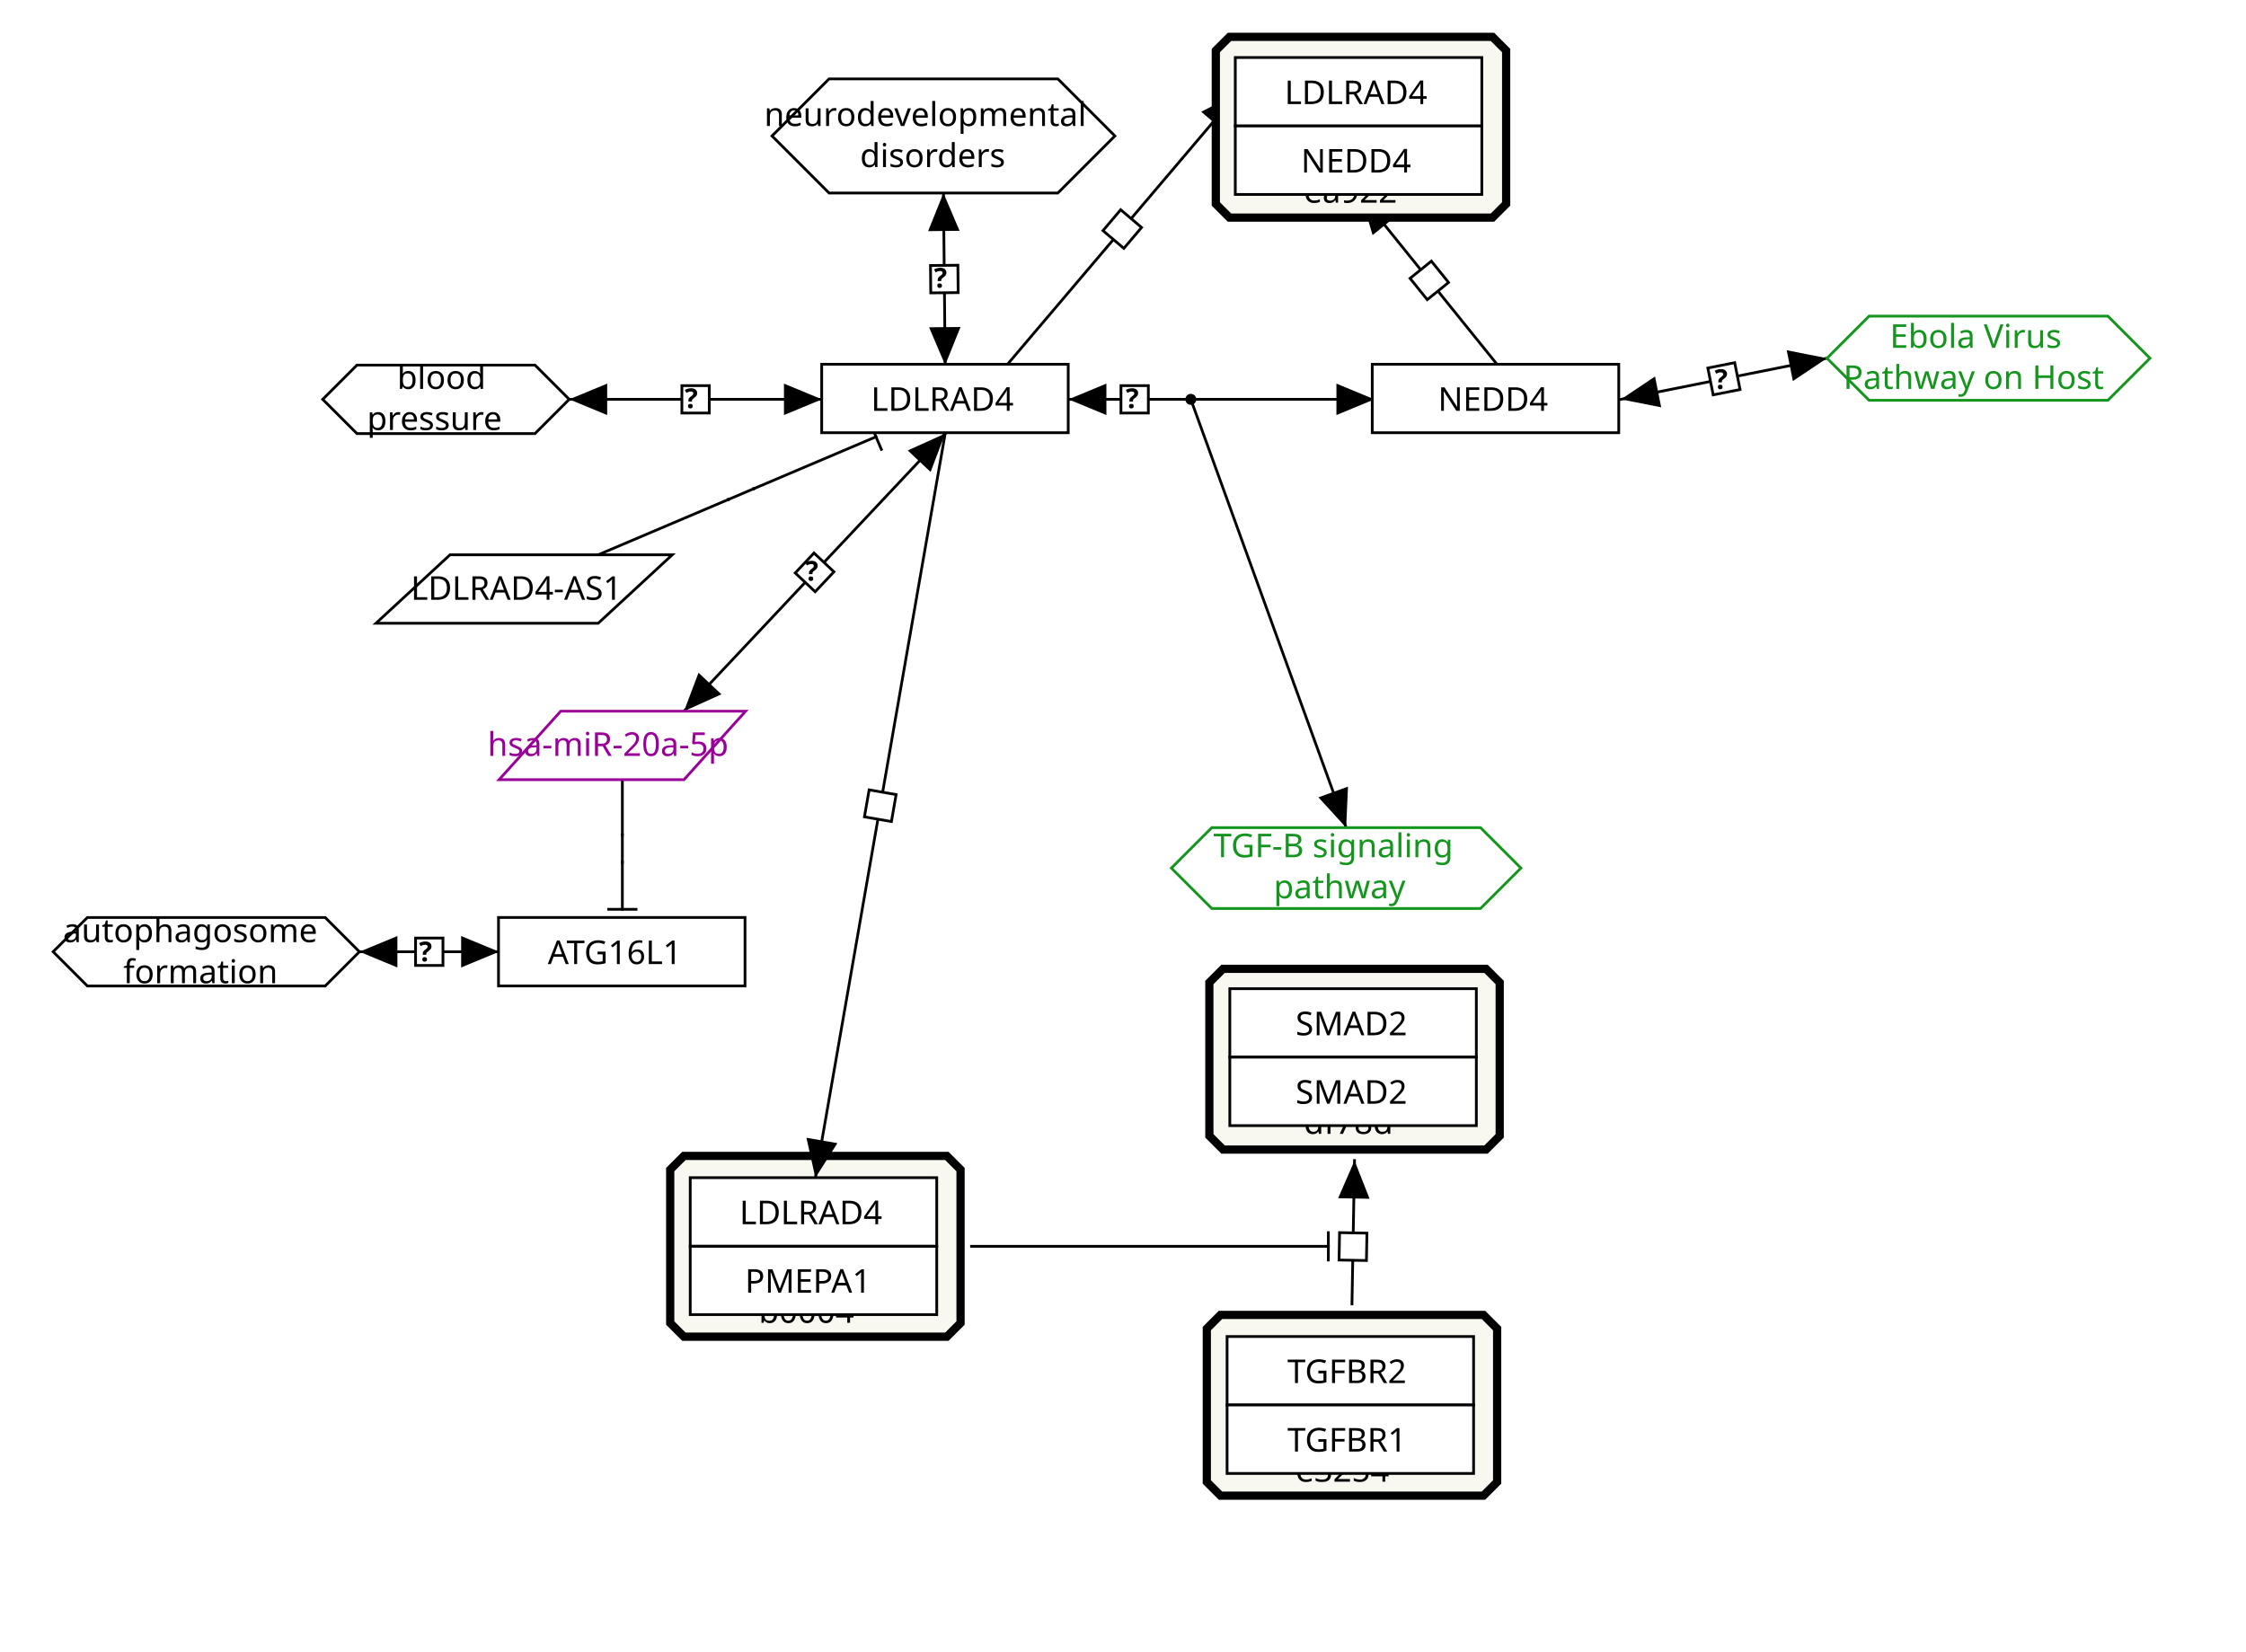
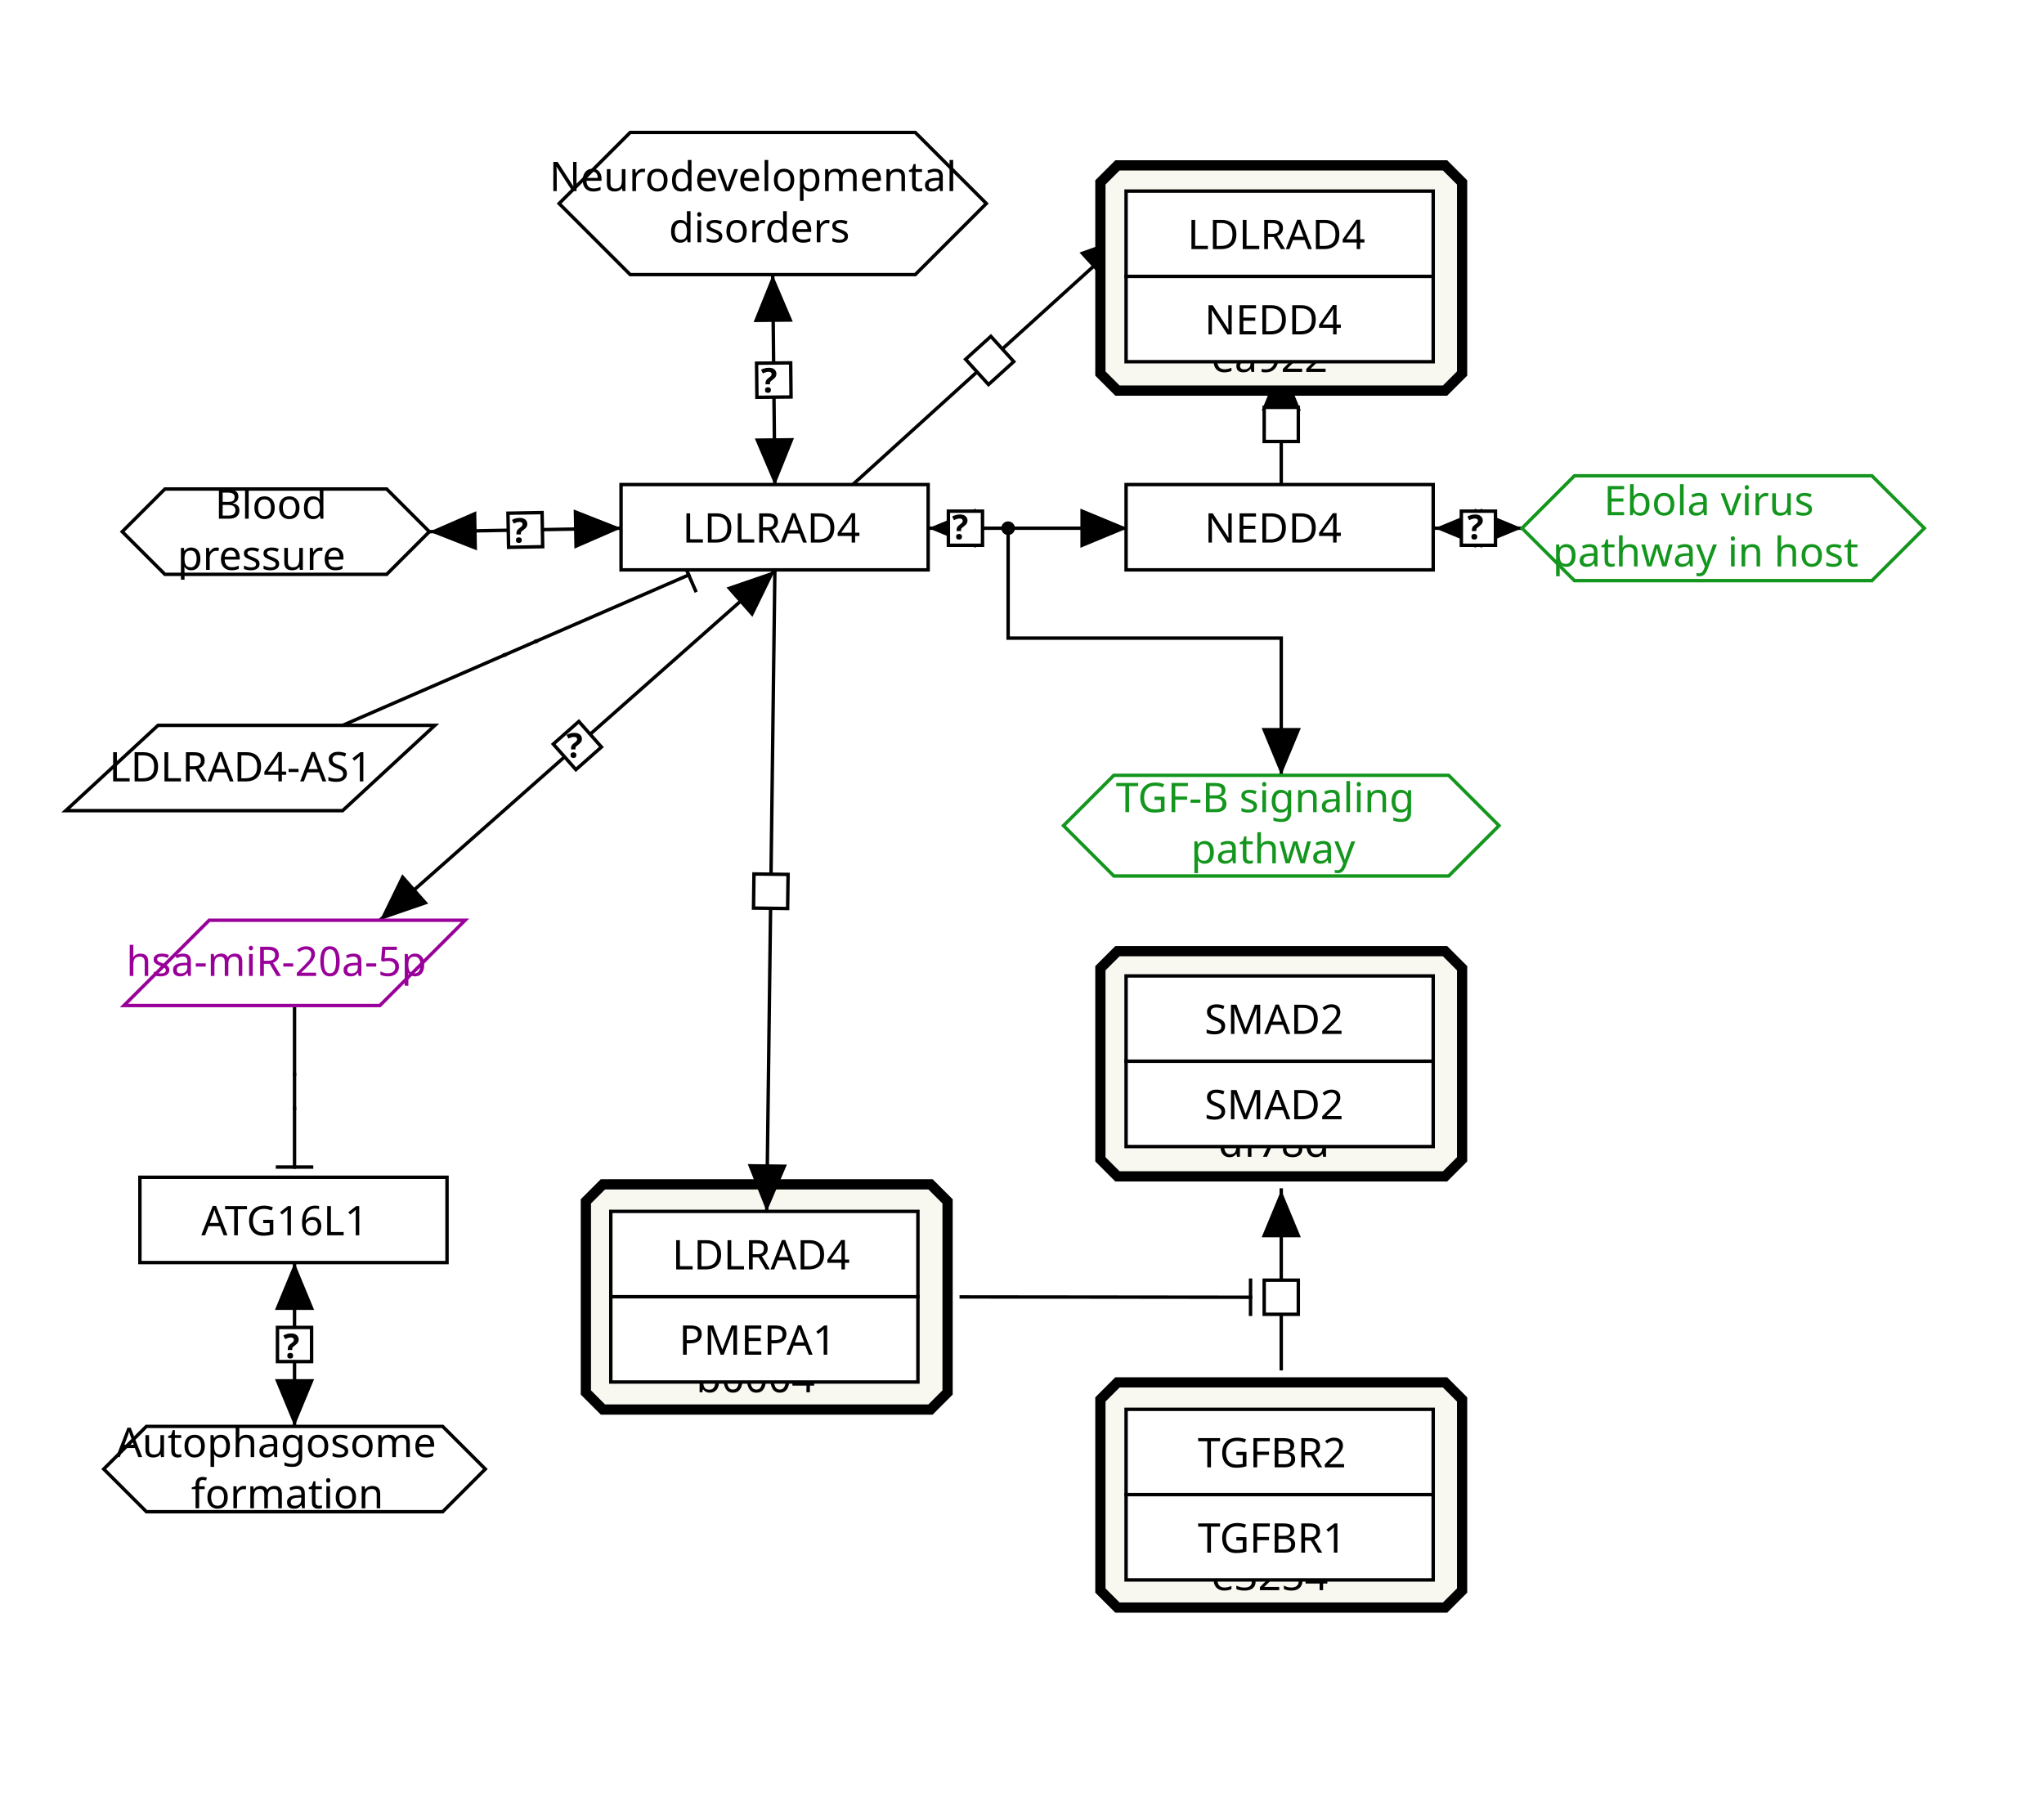
- <svg xmlns="http://www.w3.org/2000/svg" fill-opacity="1" color-rendering="auto" color-interpolation="auto" text-rendering="auto" stroke="black" stroke-linecap="square" stroke-miterlimit="10" shape-rendering="auto" stroke-opacity="1" fill="black" stroke-dasharray="none" font-weight="normal" stroke-width="1" viewBox="0 0 820 603" font-family="'Dialog'" font-style="normal" stroke-linejoin="miter" font-size="12px" stroke-dashoffset="0" image-rendering="auto">
+ <svg xmlns="http://www.w3.org/2000/svg" fill-opacity="1" color-rendering="auto" color-interpolation="auto" text-rendering="auto" stroke="black" stroke-linecap="square" stroke-miterlimit="10" shape-rendering="auto" stroke-opacity="1" fill="black" stroke-dasharray="none" font-weight="normal" stroke-width="1" viewBox="0 0 599 528" font-family="'Dialog'" font-style="normal" stroke-linejoin="miter" font-size="12px" stroke-dashoffset="0" image-rendering="auto">
  <defs id="genericDefs" />
  <g />
  <defs id="genericDefs" />
  <g>
    <g fill="white" text-rendering="geometricPrecision" color-interpolation="linearRGB" color-rendering="optimizeQuality" stroke="white" image-rendering="optimizeQuality">
-       <rect x="-1" width="822" height="605" y="-1" stroke="none" />
-       <path fill="rgb(248,247,240)" d="M445.597 480.108 L541.597 480.108 L546.597 485.108 L546.597 541.107 L541.597 546.107 L445.597 546.107 L440.597 541.107 L440.597 485.108 Z" fill-rule="evenodd" stroke="none" />
-       <path fill="none" d="M445.597 480.108 L541.597 480.108 L546.597 485.108 L546.597 541.107 L541.597 546.107 L445.597 546.107 L440.597 541.107 L440.597 485.108 Z" stroke-width="3" fill-rule="evenodd" stroke="black" />
-       <text fill="black" x="473" xml:space="preserve" y="541" font-family="sans-serif" stroke="none">e3254</text>
-       <path fill="rgb(248,247,240)" d="M446.532 353.741 L542.532 353.741 L547.532 358.741 L547.532 414.741 L542.532 419.741 L446.532 419.741 L441.532 414.741 L441.532 358.741 Z" fill-rule="evenodd" stroke="none" />
-       <path fill="none" d="M446.532 353.741 L542.532 353.741 L547.532 358.741 L547.532 414.741 L542.532 419.741 L446.532 419.741 L441.532 414.741 L441.532 358.741 Z" stroke-width="3" fill-rule="evenodd" stroke="black" />
-       <text fill="black" x="476" xml:space="preserve" y="414" font-family="sans-serif" stroke="none">df78d</text>
-       <path fill="rgb(248,247,240)" d="M249.691 422.064 L345.691 422.064 L350.691 427.064 L350.691 483.064 L345.691 488.064 L249.691 488.064 L244.691 483.064 L244.691 427.064 Z" fill-rule="evenodd" stroke="none" />
-       <path fill="none" d="M249.691 422.064 L345.691 422.064 L350.691 427.064 L350.691 483.064 L345.691 488.064 L249.691 488.064 L244.691 483.064 L244.691 427.064 Z" stroke-width="3" fill-rule="evenodd" stroke="black" />
-       <text fill="black" x="277" xml:space="preserve" y="483" font-family="sans-serif" stroke="none">b0004</text>
-       <path fill="none" d="M345.079 158.308 L322.244 289.26" stroke="black" />
-       <path fill="none" d="M320.526 299.112 L297.691 430.064" stroke="black" />
-       <path fill="black" d="M294.417 415.425 L297.691 430.064 L305.727 417.398 Z" stroke="none" />
-       <rect x="316.385" width="10" height="10" y="289.186" transform="translate(321.3852,294.1859) rotate(99.8915) translate(-321.3852,-294.1859)" stroke="none" />
-       <rect x="316.385" y="289.186" transform="translate(321.3852,294.1859) rotate(99.8915) translate(-321.3852,-294.1859)" fill="none" width="10" height="10" stroke="black" />
-     </g>
-     <g font-size="10px" text-rendering="geometricPrecision" image-rendering="optimizeQuality" color-rendering="optimizeQuality" font-family="sans-serif" color-interpolation="linearRGB" font-weight="bold">
-       <text x="321" xml:space="preserve" y="298" stroke="none" />
-       <path fill="none" d="M345.079 158.308 L300.824 205.35" />
-       <path d="M339.764 172.335 L345.079 158.308 L331.402 164.468 Z" stroke="none" />
-       <path fill="none" d="M293.972 212.633 L249.718 259.675" />
-       <path d="M255.032 245.648 L249.718 259.675 L263.394 253.514 Z" stroke="none" />
-     </g>
-     <g transform="translate(297.3982,208.9915) rotate(133.2515) translate(-297.3982,-208.9915)" fill="white" text-rendering="geometricPrecision" color-rendering="optimizeQuality" image-rendering="optimizeQuality" color-interpolation="linearRGB" stroke="white">
-       <rect x="292.398" width="10" height="10" y="203.992" stroke="none" />
-       <rect fill="none" x="292.398" width="10" height="10" y="203.992" stroke="black" />
-     </g>
-     <g font-size="10px" text-rendering="geometricPrecision" image-rendering="optimizeQuality" color-rendering="optimizeQuality" font-family="sans-serif" color-interpolation="linearRGB" font-weight="bold">
-       <text x="294" xml:space="preserve" y="212" stroke="none">?</text>
-       <path fill="none" d="M591.78 145.808 L624.501 139.28" />
-       <path d="M604.247 137.467 L591.78 145.808 L606.494 148.726 Z" stroke="none" />
-       <path fill="none" d="M634.308 137.323 L667.029 130.794" />
-       <path d="M654.562 139.135 L667.029 130.794 L652.316 127.877 Z" stroke="none" />
-     </g>
-     <g transform="translate(629.4046,138.3012) rotate(-11.2835) translate(-629.4046,-138.3012)" fill="white" text-rendering="geometricPrecision" color-rendering="optimizeQuality" image-rendering="optimizeQuality" color-interpolation="linearRGB" stroke="white">
-       <rect x="624.405" width="10" height="10" y="133.301" stroke="none" />
-       <rect fill="none" x="624.405" width="10" height="10" y="133.301" stroke="black" />
-     </g>
-     <g font-size="10px" text-rendering="geometricPrecision" image-rendering="optimizeQuality" color-rendering="optimizeQuality" font-family="sans-serif" color-interpolation="linearRGB" font-weight="bold">
-       <text x="626" xml:space="preserve" y="142" stroke="none">?</text>
-       <path fill="none" d="M207.819 145.808 L248.949 145.808" />
-       <path d="M221.677 140.068 L207.819 145.808 L221.677 151.548 Z" stroke="none" />
-       <path fill="none" d="M258.949 145.808 L300.079 145.808" />
-       <path d="M286.221 151.548 L300.079 145.808 L286.221 140.068 Z" stroke="none" />
-     </g>
-     <g fill="white" text-rendering="geometricPrecision" color-interpolation="linearRGB" color-rendering="optimizeQuality" stroke="white" image-rendering="optimizeQuality">
-       <rect x="248.949" width="10" height="10" y="140.808" stroke="none" />
-       <rect fill="none" x="248.949" width="10" height="10" y="140.808" stroke="black" />
-     </g>
-     <g font-size="10px" text-rendering="geometricPrecision" image-rendering="optimizeQuality" color-rendering="optimizeQuality" font-family="sans-serif" color-interpolation="linearRGB" font-weight="bold">
-       <text x="250" xml:space="preserve" y="149" stroke="none">?</text>
-       <path fill="none" d="M344.45 70.474 L344.714 96.891" />
-       <path d="M350.329 84.274 L344.45 70.474 L338.849 84.389 Z" stroke="none" />
-       <path fill="none" d="M344.815 106.891 L345.079 133.308" />
-       <path d="M339.2 119.508 L345.079 133.308 L350.68 119.393 Z" stroke="none" />
-       <path fill="none" d="M344.714 96.891 L344.714 96.891" />
-       <path fill="none" d="M344.815 106.891 L344.815 106.891" />
-     </g>
-     <g transform="translate(344.7646,101.8909) rotate(89.4266) translate(-344.7646,-101.8909)" fill="white" text-rendering="geometricPrecision" color-rendering="optimizeQuality" image-rendering="optimizeQuality" color-interpolation="linearRGB" stroke="white">
-       <rect x="339.765" width="10" height="10" y="96.891" stroke="none" />
-       <rect fill="none" x="339.765" width="10" height="10" y="96.891" stroke="black" />
-     </g>
-     <g font-size="10px" text-rendering="geometricPrecision" image-rendering="optimizeQuality" color-rendering="optimizeQuality" font-family="sans-serif" color-interpolation="linearRGB" font-weight="bold">
-       <text x="341" xml:space="preserve" y="105" stroke="none">?</text>
-       <path fill="none" d="M218.398 202.567 L265.886 182.392" />
-       <path fill="none" d="M275.09 178.482 L319.818 159.481" />
-       <line y2="154.879" fill="none" x1="321.773" x2="317.863" y1="164.083" />
-       <path fill="none" d="M265.886 182.392 L265.886 182.392" />
-       <path fill="none" d="M275.09 178.482 L275.09 178.482" />
-       <line y2="182.392" fill="none" x1="275.09" x2="265.886" y1="178.482" />
-       <path fill="none" d="M227.218 284.675 L227.218 304.842" />
-       <path fill="none" d="M227.218 314.842 L227.218 332.009" />
-       <line y2="332.009" fill="none" x1="222.218" x2="232.218" y1="332.009" />
-       <line y2="304.842" fill="none" x1="227.218" x2="227.218" y1="314.842" />
-       <path fill="none" d="M367.579 133.308 L406.497 87.446" />
-       <path fill="none" d="M412.967 79.821 L451.886 33.959" />
-       <path d="M447.296 48.24 L451.886 33.959 L438.542 40.812 Z" stroke="none" />
-       <path fill="none" d="M406.497 87.446 L406.497 87.446" />
-       <path fill="none" d="M412.967 79.821 L412.967 79.821" />
-     </g>
-     <g transform="translate(409.7323,83.6336) rotate(-49.6823) translate(-409.7323,-83.6336)" fill="white" text-rendering="geometricPrecision" color-rendering="optimizeQuality" image-rendering="optimizeQuality" color-interpolation="linearRGB" stroke="white">
-       <rect x="404.732" width="10" height="10" y="78.634" stroke="none" />
-       <rect fill="none" x="404.732" width="10" height="10" y="78.634" stroke="black" />
-     </g>
-     <g font-size="10px" text-rendering="geometricPrecision" image-rendering="optimizeQuality" color-rendering="optimizeQuality" font-family="sans-serif" color-interpolation="linearRGB" font-weight="bold">
-       <text x="409" xml:space="preserve" y="87" stroke="none" />
-       <path fill="none" d="M546.78 133.308 L524.972 106.275" />
-       <path fill="none" d="M518.693 98.492 L496.886 71.459" />
-       <path d="M510.055 78.641 L496.886 71.459 L501.119 85.85 Z" stroke="none" />
-     </g>
-     <g transform="translate(521.8329,102.3836) rotate(-128.8937) translate(-521.8329,-102.3836)" fill="white" text-rendering="geometricPrecision" color-rendering="optimizeQuality" image-rendering="optimizeQuality" color-interpolation="linearRGB" stroke="white">
-       <rect x="516.833" width="10" height="10" y="97.384" stroke="none" />
-       <rect fill="none" x="516.833" width="10" height="10" y="97.384" stroke="black" />
-     </g>
-     <g font-size="10px" text-rendering="geometricPrecision" image-rendering="optimizeQuality" color-rendering="optimizeQuality" font-family="sans-serif" color-interpolation="linearRGB" font-weight="bold">
-       <text x="521" xml:space="preserve" y="106" stroke="none" />
-       <path fill="none" d="M390.079 145.808 L407.419 145.808" />
-       <path d="M403.937 140.068 L390.079 145.808 L403.937 151.548 Z" stroke="none" />
-       <path fill="none" d="M434.759 145.808 L501.78 145.808" />
-       <path d="M487.922 151.548 L501.78 145.808 L487.922 140.068 Z" stroke="none" />
-       <path fill="none" d="M434.759 145.808 L491.473 302.202" />
-       <path d="M481.353 291.131 L491.473 302.202 L492.145 287.217 Z" stroke="none" />
-       <path fill="none" d="M434.759 145.808 L421.089 145.808" />
-       <circle r="1.5" cx="434.759" cy="145.808" stroke="none" />
-       <circle fill="none" r="1.5" cx="434.759" cy="145.808" />
-       <text x="435" font-size="12px" y="150" font-family="'Dialog'" stroke="none" font-weight="normal" xml:space="preserve" />
-       <path fill="none" d="M407.419 145.808 L409.254 145.808" />
-       <path fill="none" d="M419.254 145.808 L421.089 145.808" />
-     </g>
-     <g fill="white" text-rendering="geometricPrecision" color-interpolation="linearRGB" color-rendering="optimizeQuality" stroke="white" image-rendering="optimizeQuality">
-       <rect x="409.254" width="10" height="10" y="140.808" stroke="none" />
-       <rect fill="none" x="409.254" width="10" height="10" y="140.808" stroke="black" />
-     </g>
-     <g font-size="10px" text-rendering="geometricPrecision" image-rendering="optimizeQuality" color-rendering="optimizeQuality" font-family="sans-serif" color-interpolation="linearRGB" font-weight="bold">
-       <text x="411" xml:space="preserve" y="149" stroke="none">?</text>
-       <path fill="none" d="M493.597 476.108 L493.882 460.16" />
-       <path fill="none" d="M494.06 450.162 L494.532 423.741" />
-       <path d="M500.024 437.699 L494.532 423.741 L488.545 437.494 Z" stroke="none" />
-       <path fill="none" d="M354.691 455.064 L484.972 455.071" />
-       <line y2="450.071" fill="none" x1="484.971" x2="484.972" y1="460.071" />
-       <path fill="none" d="M493.882 460.16 L493.882 460.16" />
-       <path fill="none" d="M494.06 450.162 L494.06 450.162" />
-     </g>
-     <g transform="translate(493.9708,455.1608) rotate(-88.9764) translate(-493.9708,-455.1608)" fill="white" text-rendering="geometricPrecision" color-rendering="optimizeQuality" image-rendering="optimizeQuality" color-interpolation="linearRGB" stroke="white">
-       <rect x="488.971" width="10" height="10" y="450.161" stroke="none" />
-       <rect fill="none" x="488.971" width="10" height="10" y="450.161" stroke="black" />
-     </g>
-     <g font-size="10px" text-rendering="geometricPrecision" image-rendering="optimizeQuality" color-rendering="optimizeQuality" font-family="sans-serif" color-interpolation="linearRGB" font-weight="bold">
-       <text x="493" xml:space="preserve" y="459" stroke="none" />
-       <path fill="none" d="M131.227 347.509 L151.722 347.509" />
-       <path d="M145.085 341.769 L131.227 347.509 L145.085 353.249 Z" stroke="none" />
-       <path fill="none" d="M161.722 347.509 L182.218 347.509" />
-       <path d="M168.359 353.249 L182.218 347.509 L168.359 341.769 Z" stroke="none" />
-     </g>
-     <g fill="white" text-rendering="geometricPrecision" color-interpolation="linearRGB" color-rendering="optimizeQuality" stroke="white" image-rendering="optimizeQuality">
-       <rect x="151.722" width="10" height="10" y="342.509" stroke="none" />
-       <rect fill="none" x="151.722" width="10" height="10" y="342.509" stroke="black" />
-     </g>
-     <g font-size="10px" text-rendering="geometricPrecision" image-rendering="optimizeQuality" color-rendering="optimizeQuality" font-family="sans-serif" color-interpolation="linearRGB" font-weight="bold">
-       <text x="153" xml:space="preserve" y="351" stroke="none">?</text>
-     </g>
-     <g fill="white" text-rendering="geometricPrecision" color-interpolation="linearRGB" color-rendering="optimizeQuality" stroke="white" image-rendering="optimizeQuality">
-       <path d="M281.853 49.643 L302.684 28.812 L386.217 28.812 L407.047 49.643 L386.217 70.474 L302.684 70.474 Z" stroke="none" fill-rule="evenodd" />
-       <path fill="none" d="M281.853 49.643 L302.684 28.812 L386.217 28.812 L407.047 49.643 L386.217 70.474 L302.684 70.474 Z" fill-rule="evenodd" stroke="black" />
-       <text fill="black" x="279" xml:space="preserve" y="46" font-family="sans-serif" stroke="none">neurodevelopmental</text>
-       <text fill="black" x="314" xml:space="preserve" y="61" font-family="sans-serif" stroke="none">disorders</text>
-       <path d="M117.819 145.808 L130.319 133.308 L195.319 133.308 L207.819 145.808 L195.319 158.308 L130.319 158.308 Z" stroke="none" fill-rule="evenodd" />
-       <path fill="none" d="M117.819 145.808 L130.319 133.308 L195.319 133.308 L207.819 145.808 L195.319 158.308 L130.319 158.308 Z" fill-rule="evenodd" stroke="black" />
-       <text fill="black" x="145" xml:space="preserve" y="142" font-family="sans-serif" stroke="none">blood</text>
-       <text fill="black" x="134" xml:space="preserve" y="157" font-family="sans-serif" stroke="none">pressure</text>
-       <path d="M19.398 347.509 L31.898 335.009 L118.727 335.009 L131.227 347.509 L118.727 360.009 L31.898 360.009 Z" stroke="none" fill-rule="evenodd" />
-       <path fill="none" d="M19.398 347.509 L31.898 335.009 L118.727 335.009 L131.227 347.509 L118.727 360.009 L31.898 360.009 Z" fill-rule="evenodd" stroke="black" />
-       <text fill="black" x="23" xml:space="preserve" y="344" font-family="sans-serif" stroke="none">autophagosome</text>
-       <text fill="black" x="45" xml:space="preserve" y="359" font-family="sans-serif" stroke="none">formation</text>
-       <path d="M427.661 316.958 L442.416 302.202 L540.53 302.202 L555.285 316.958 L540.53 331.713 L442.416 331.713 Z" stroke="none" fill-rule="evenodd" />
-       <path fill="none" d="M427.661 316.958 L442.416 302.202 L540.53 302.202 L555.285 316.958 L540.53 331.713 L442.416 331.713 Z" fill-rule="evenodd" stroke="rgb(20,150,30)" />
-       <text fill="rgb(20,150,30)" x="443" xml:space="preserve" y="313" font-family="sans-serif" stroke="none">TGF-B signaling</text>
-       <text fill="rgb(20,150,30)" x="465" xml:space="preserve" y="328" font-family="sans-serif" stroke="none">pathway</text>
-       <rect x="448" width="90" height="25" y="488" stroke="none" />
-       <rect fill="none" x="448" width="90" height="25" y="488" stroke="black" />
-       <text fill="black" x="470" xml:space="preserve" y="505" font-family="sans-serif" stroke="none">TGFBR2</text>
-       <rect x="449" width="90" height="25" y="361" stroke="none" />
-       <rect fill="none" x="449" width="90" height="25" y="361" stroke="black" />
-       <text fill="black" x="473" xml:space="preserve" y="378" font-family="sans-serif" stroke="none">SMAD2</text>
-       <rect x="300" width="90" height="25" y="133" stroke="none" />
-       <rect fill="none" x="300" width="90" height="25" y="133" stroke="black" />
-       <text fill="black" x="318" xml:space="preserve" y="150" font-family="sans-serif" stroke="none">LDLRAD4</text>
-       <rect x="252" width="90" height="25" y="455" stroke="none" />
-       <rect fill="none" x="252" width="90" height="25" y="455" stroke="black" />
-       <text fill="black" x="272" xml:space="preserve" y="472" font-family="sans-serif" stroke="none">PMEPA1</text>
-       <path d="M667.029 130.794 L682.392 115.431 L769.57 115.431 L784.933 130.794 L769.57 146.157 L682.392 146.157 Z" stroke="none" fill-rule="evenodd" />
-       <path fill="none" d="M667.029 130.794 L682.392 115.431 L769.57 115.431 L784.933 130.794 L769.57 146.157 L682.392 146.157 Z" fill-rule="evenodd" stroke="rgb(20,150,30)" />
-       <text fill="rgb(20,150,30)" x="690" xml:space="preserve" y="127" font-family="sans-serif" stroke="none">Ebola Virus</text>
-       <text fill="rgb(20,150,30)" x="673" xml:space="preserve" y="142" font-family="sans-serif" stroke="none">Pathway on Host</text>
-       <rect x="501" width="90" height="25" y="133" stroke="none" />
-       <rect fill="none" x="501" width="90" height="25" y="133" stroke="black" />
-       <text fill="black" x="525" xml:space="preserve" y="150" font-family="sans-serif" stroke="none">NEDD4</text>
-       <path d="M164.306 202.567 L245.444 202.567 L218.398 227.567 L137.26 227.567 Z" stroke="none" fill-rule="evenodd" />
-       <path fill="none" d="M164.306 202.567 L245.444 202.567 L218.398 227.567 L137.26 227.567 Z" fill-rule="evenodd" stroke="black" />
-       <text fill="black" x="150" xml:space="preserve" y="219" font-family="sans-serif" stroke="none">LDLRAD4-AS1</text>
-       <rect x="182" width="90" height="25" y="335" stroke="none" />
-       <rect fill="none" x="182" width="90" height="25" y="335" stroke="black" />
-       <text fill="black" x="200" xml:space="preserve" y="352" font-family="sans-serif" stroke="none">ATG16L1</text>
-       <path d="M204.718 259.675 L272.217 259.675 L249.718 284.675 L182.218 284.675 Z" stroke="none" fill-rule="evenodd" />
-       <path fill="none" d="M204.718 259.675 L272.217 259.675 L249.718 284.675 L182.218 284.675 Z" fill-rule="evenodd" stroke="rgb(153,0,153)" />
-       <text fill="rgb(153,0,153)" x="178" xml:space="preserve" y="276" font-family="sans-serif" stroke="none">hsa-miR-20a-5p</text>
-       <rect x="252" width="90" height="25" y="430" stroke="none" />
-       <rect fill="none" x="252" width="90" height="25" y="430" stroke="black" />
-       <text fill="black" x="270" xml:space="preserve" y="447" font-family="sans-serif" stroke="none">LDLRAD4</text>
-       <rect x="449" width="90" height="25" y="386" stroke="none" />
-       <rect fill="none" x="449" width="90" height="25" y="386" stroke="black" />
-       <text fill="black" x="473" xml:space="preserve" y="403" font-family="sans-serif" stroke="none">SMAD2</text>
-       <rect x="448" width="90" height="25" y="513" stroke="none" />
-       <rect fill="none" x="448" width="90" height="25" y="513" stroke="black" />
-       <text fill="black" x="470" xml:space="preserve" y="530" font-family="sans-serif" stroke="none">TGFBR1</text>
-       <path fill="rgb(248,247,240)" d="M448.886 13.459 L544.886 13.459 L549.886 18.459 L549.886 74.459 L544.886 79.459 L448.886 79.459 L443.886 74.459 L443.886 18.459 Z" fill-rule="evenodd" stroke="none" />
-       <path fill="none" d="M448.886 13.459 L544.886 13.459 L549.886 18.459 L549.886 74.459 L544.886 79.459 L448.886 79.459 L443.886 74.459 L443.886 18.459 Z" stroke-width="3" fill-rule="evenodd" stroke="black" />
-       <text fill="black" x="476" xml:space="preserve" y="74" font-family="sans-serif" stroke="none">ea922</text>
-       <rect x="451" width="90" height="25" y="21" stroke="none" />
-       <rect fill="none" x="451" width="90" height="25" y="21" stroke="black" />
-       <text fill="black" x="469" xml:space="preserve" y="38" font-family="sans-serif" stroke="none">LDLRAD4</text>
-       <rect x="451" width="90" height="25" y="46" stroke="none" />
-       <rect fill="none" x="451" width="90" height="25" y="46" stroke="black" />
-       <text fill="black" x="475" xml:space="preserve" y="63" font-family="sans-serif" stroke="none">NEDD4</text>
+       <rect x="-1" width="601" height="530" y="-1" stroke="none" />
+       <path fill="rgb(248,247,240)" d="M327.473 278.741 L423.473 278.741 L428.473 283.741 L428.473 339.741 L423.473 344.741 L327.473 344.741 L322.473 339.741 L322.473 283.741 Z" fill-rule="evenodd" stroke="none" />
+       <path fill="none" d="M327.473 278.741 L423.473 278.741 L428.473 283.741 L428.473 339.741 L423.473 344.741 L327.473 344.741 L322.473 339.741 L322.473 283.741 Z" stroke-width="3" fill-rule="evenodd" stroke="black" />
+       <text fill="black" x="357" xml:space="preserve" y="339" font-family="sans-serif" stroke="none">df78d</text>
+       <path fill="rgb(248,247,240)" d="M327.473 405.108 L423.473 405.108 L428.473 410.108 L428.473 466.108 L423.473 471.108 L327.473 471.108 L322.473 466.108 L322.473 410.108 Z" fill-rule="evenodd" stroke="none" />
+       <path fill="none" d="M327.473 405.108 L423.473 405.108 L428.473 410.108 L428.473 466.108 L423.473 471.108 L327.473 471.108 L322.473 466.108 L322.473 410.108 Z" stroke-width="3" fill-rule="evenodd" stroke="black" />
+       <text fill="black" x="355" xml:space="preserve" y="466" font-family="sans-serif" stroke="none">e3254</text>
+       <path fill="rgb(248,247,240)" d="M176.691 347.064 L272.691 347.064 L277.691 352.064 L277.691 408.064 L272.691 413.064 L176.691 413.064 L171.691 408.064 L171.691 352.064 Z" fill-rule="evenodd" stroke="none" />
+       <path fill="none" d="M176.691 347.064 L272.691 347.064 L277.691 352.064 L277.691 408.064 L272.691 413.064 L176.691 413.064 L171.691 408.064 L171.691 352.064 Z" stroke-width="3" fill-rule="evenodd" stroke="black" />
+       <text fill="black" x="204" xml:space="preserve" y="408" font-family="sans-serif" stroke="none">b0004</text>
+       <path fill="none" d="M125.819 155.808 L148.95 155.391" stroke="black" />
+       <path fill="black" d="M139.571 149.819 L125.819 155.808 L139.778 161.298 Z" stroke="none" />
+       <path fill="none" d="M158.948 155.211 L182.079 154.794" stroke="black" />
+       <path fill="black" d="M168.326 160.783 L182.079 154.794 L168.12 149.305 Z" stroke="none" />
+       <rect x="148.949" width="10" height="10" y="150.301" transform="translate(153.949,155.3012) rotate(-1.0322) translate(-153.949,-155.3012)" stroke="none" />
+       <rect x="148.949" y="150.301" transform="translate(153.949,155.3012) rotate(-1.0322) translate(-153.949,-155.3012)" fill="none" width="10" height="10" stroke="black" />
+     </g>
+     <g font-size="10px" text-rendering="geometricPrecision" image-rendering="optimizeQuality" color-rendering="optimizeQuality" font-family="sans-serif" color-interpolation="linearRGB" font-weight="bold">
+       <text x="150" xml:space="preserve" y="159" stroke="none">?</text>
+       <path fill="none" d="M420.473 154.794 L428.251 154.794" />
+       <path d="M434.332 149.054 L420.473 154.794 L434.332 160.535 Z" stroke="none" />
+       <path fill="none" d="M438.251 154.794 L446.029 154.794" />
+       <path d="M432.171 160.535 L446.029 154.794 L432.171 149.054 Z" stroke="none" />
+     </g>
+     <g fill="white" text-rendering="geometricPrecision" color-interpolation="linearRGB" color-rendering="optimizeQuality" stroke="white" image-rendering="optimizeQuality">
+       <rect x="428.251" width="10" height="10" y="149.794" stroke="none" />
+       <rect fill="none" x="428.251" width="10" height="10" y="149.794" stroke="black" />
+     </g>
+     <g font-size="10px" text-rendering="geometricPrecision" image-rendering="optimizeQuality" color-rendering="optimizeQuality" font-family="sans-serif" color-interpolation="linearRGB" font-weight="bold">
+       <text x="430" xml:space="preserve" y="158" stroke="none">?</text>
+       <path fill="none" d="M86.313 418.009 L86.313 399.009" />
+       <path d="M80.573 404.151 L86.313 418.009 L92.053 404.151 Z" stroke="none" />
+       <path fill="none" d="M86.313 389.009 L86.313 370.009" />
+       <path d="M92.053 383.867 L86.313 370.009 L80.573 383.867 Z" stroke="none" />
+     </g>
+     <g transform="translate(86.3129,394.0091) rotate(-90) translate(-86.3129,-394.0091)" fill="white" text-rendering="geometricPrecision" color-rendering="optimizeQuality" image-rendering="optimizeQuality" color-interpolation="linearRGB" stroke="white">
+       <rect x="81.313" width="10" height="10" y="389.009" stroke="none" />
+       <rect fill="none" x="81.313" width="10" height="10" y="389.009" stroke="black" />
+     </g>
+     <g font-size="10px" text-rendering="geometricPrecision" image-rendering="optimizeQuality" color-rendering="optimizeQuality" font-family="sans-serif" color-interpolation="linearRGB" font-weight="bold">
+       <text x="83" xml:space="preserve" y="398" stroke="none">?</text>
+       <path fill="none" d="M100.398 212.567 L147.903 191.923" />
+       <path fill="none" d="M157.074 187.938 L201.827 168.49" />
+       <line y2="163.904" fill="none" x1="203.82" x2="199.835" y1="173.076" />
+       <path fill="none" d="M147.903 191.923 L147.903 191.923" />
+       <path fill="none" d="M157.074 187.938 L157.074 187.938" />
+       <line y2="191.923" fill="none" x1="157.074" x2="147.903" y1="187.938" />
+       <path fill="none" d="M226.45 80.474 L226.714 106.384" />
+       <path d="M232.331 94.273 L226.45 80.474 L220.851 94.39 Z" stroke="none" />
+       <path fill="none" d="M226.815 116.384 L227.079 142.294" />
+       <path d="M221.198 128.495 L227.079 142.294 L232.678 128.379 Z" stroke="none" />
+       <path fill="none" d="M226.714 106.384 L226.714 106.384" />
+       <path fill="none" d="M226.815 116.384 L226.815 116.384" />
+     </g>
+     <g transform="translate(226.7646,111.3841) rotate(89.4172) translate(-226.7646,-111.3841)" fill="white" text-rendering="geometricPrecision" color-rendering="optimizeQuality" image-rendering="optimizeQuality" color-interpolation="linearRGB" stroke="white">
+       <rect x="221.765" width="10" height="10" y="106.384" stroke="none" />
+       <rect fill="none" x="221.765" width="10" height="10" y="106.384" stroke="black" />
+     </g>
+     <g font-size="10px" text-rendering="geometricPrecision" image-rendering="optimizeQuality" color-rendering="optimizeQuality" font-family="sans-serif" color-interpolation="linearRGB" font-weight="bold">
+       <text x="223" xml:space="preserve" y="115" stroke="none">?</text>
+       <path fill="none" d="M375.473 142.294 L375.473 129.377" />
+       <path fill="none" d="M375.473 119.377 L375.473 106.459" />
+       <path d="M381.214 120.317 L375.473 106.459 L369.733 120.317 Z" stroke="none" />
+     </g>
+     <g transform="translate(375.4733,124.3768) rotate(-90) translate(-375.4733,-124.3768)" fill="white" text-rendering="geometricPrecision" color-rendering="optimizeQuality" image-rendering="optimizeQuality" color-interpolation="linearRGB" stroke="white">
+       <rect x="370.473" width="10" height="10" y="119.377" stroke="none" />
+       <rect fill="none" x="370.473" width="10" height="10" y="119.377" stroke="black" />
+     </g>
+     <g font-size="10px" text-rendering="geometricPrecision" image-rendering="optimizeQuality" color-rendering="optimizeQuality" font-family="sans-serif" color-interpolation="linearRGB" font-weight="bold">
+       <text x="375" xml:space="preserve" y="128" stroke="none" />
+       <path fill="none" d="M249.579 142.294 L286.322 108.985" />
+       <path fill="none" d="M293.731 102.269 L330.473 68.959" />
+       <path d="M324.062 82.52 L330.473 68.959 L316.351 74.014 Z" stroke="none" />
+     </g>
+     <g transform="translate(290.0261,105.6268) rotate(-42.194) translate(-290.0261,-105.6268)" fill="white" text-rendering="geometricPrecision" color-rendering="optimizeQuality" image-rendering="optimizeQuality" color-interpolation="linearRGB" stroke="white">
+       <rect x="285.026" width="10" height="10" y="100.627" stroke="none" />
+       <rect fill="none" x="285.026" width="10" height="10" y="100.627" stroke="black" />
+     </g>
+     <g font-size="10px" text-rendering="geometricPrecision" image-rendering="optimizeQuality" color-rendering="optimizeQuality" font-family="sans-serif" color-interpolation="linearRGB" font-weight="bold">
+       <text x="290" xml:space="preserve" y="109" stroke="none" />
+       <path fill="none" d="M227.079 167.294 L172.941 215.172" />
+       <path d="M220.501 180.775 L227.079 167.294 L212.895 172.175 Z" stroke="none" />
+       <path fill="none" d="M165.451 221.797 L111.313 269.675" />
+       <path d="M117.891 256.194 L111.313 269.675 L125.497 264.794 Z" stroke="none" />
+     </g>
+     <g transform="translate(169.1959,218.4847) rotate(138.5113) translate(-169.1959,-218.4847)" fill="white" text-rendering="geometricPrecision" color-rendering="optimizeQuality" image-rendering="optimizeQuality" color-interpolation="linearRGB" stroke="white">
+       <rect x="164.196" width="10" height="10" y="213.485" stroke="none" />
+       <rect fill="none" x="164.196" width="10" height="10" y="213.485" stroke="black" />
+     </g>
+     <g font-size="10px" text-rendering="geometricPrecision" image-rendering="optimizeQuality" color-rendering="optimizeQuality" font-family="sans-serif" color-interpolation="linearRGB" font-weight="bold">
+       <text x="166" xml:space="preserve" y="222" stroke="none">?</text>
+       <path fill="none" d="M86.313 294.675 L86.313 314.842" />
+       <path fill="none" d="M86.313 324.842 L86.313 342.009" />
+       <line y2="342.009" fill="none" x1="81.313" x2="91.313" y1="342.009" />
+       <line y2="314.842" fill="none" x1="86.313" x2="86.313" y1="324.842" />
+       <path fill="none" d="M227.079 167.294 L225.949 256.18" />
+       <path fill="none" d="M225.822 266.179 L224.691 355.064" />
+       <path d="M219.128 341.134 L224.691 355.064 L230.607 341.28 Z" stroke="none" />
+     </g>
+     <g transform="translate(225.8852,261.1791) rotate(90.7285) translate(-225.8852,-261.1791)" fill="white" text-rendering="geometricPrecision" color-rendering="optimizeQuality" image-rendering="optimizeQuality" color-interpolation="linearRGB" stroke="white">
+       <rect x="220.885" width="10" height="10" y="256.179" stroke="none" />
+       <rect fill="none" x="220.885" width="10" height="10" y="256.179" stroke="black" />
+     </g>
+     <g font-size="10px" text-rendering="geometricPrecision" image-rendering="optimizeQuality" color-rendering="optimizeQuality" font-family="sans-serif" color-interpolation="linearRGB" font-weight="bold">
+       <text x="225" xml:space="preserve" y="265" stroke="none" />
+       <path fill="none" d="M375.473 401.108 L375.473 385.161" />
+       <path fill="none" d="M375.473 375.161 L375.473 348.741" />
+       <path d="M381.214 362.599 L375.473 348.741 L369.733 362.599 Z" stroke="none" />
+       <path fill="none" d="M281.691 380.064 L366.473 380.156" />
+       <line y2="375.156" fill="none" x1="366.468" x2="366.479" y1="385.156" />
+     </g>
+     <g transform="translate(375.4733,380.1608) rotate(-90) translate(-375.4733,-380.1608)" fill="white" text-rendering="geometricPrecision" color-rendering="optimizeQuality" image-rendering="optimizeQuality" color-interpolation="linearRGB" stroke="white">
+       <rect x="370.473" width="10" height="10" y="375.161" stroke="none" />
+       <rect fill="none" x="370.473" width="10" height="10" y="375.161" stroke="black" />
+     </g>
+     <g font-size="10px" text-rendering="geometricPrecision" image-rendering="optimizeQuality" color-rendering="optimizeQuality" font-family="sans-serif" color-interpolation="linearRGB" font-weight="bold">
+       <text x="375" xml:space="preserve" y="384" stroke="none" />
+       <path fill="none" d="M272.079 154.794 L278.758 154.794" />
+       <path d="M285.937 149.054 L272.079 154.794 L285.937 160.535 Z" stroke="none" />
+       <path fill="none" d="M295.437 154.794 L330.473 154.794" />
+       <path d="M316.615 160.535 L330.473 154.794 L316.615 149.054 Z" stroke="none" />
+       <path fill="none" d="M295.437 154.794 L295.437 187 L375.473 187 L375.473 227.202" />
+       <path d="M369.733 213.344 L375.473 227.202 L381.214 213.344 Z" stroke="none" />
+       <path fill="none" d="M295.437 154.794 L287.097 154.794" />
+       <circle r="1.5" cx="295.437" cy="154.794" stroke="none" />
+       <circle fill="none" r="1.5" cx="295.437" cy="154.794" />
+       <text x="296" font-size="12px" y="159" font-family="'Dialog'" stroke="none" font-weight="normal" xml:space="preserve" />
+     </g>
+     <g fill="white" text-rendering="geometricPrecision" color-interpolation="linearRGB" color-rendering="optimizeQuality" stroke="white" image-rendering="optimizeQuality">
+       <rect x="277.928" width="10" height="10" y="149.794" stroke="none" />
+       <rect fill="none" x="277.928" width="10" height="10" y="149.794" stroke="black" />
+     </g>
+     <g font-size="10px" text-rendering="geometricPrecision" image-rendering="optimizeQuality" color-rendering="optimizeQuality" font-family="sans-serif" color-interpolation="linearRGB" font-weight="bold">
+       <text x="279" xml:space="preserve" y="158" stroke="none">?</text>
+     </g>
+     <g fill="white" text-rendering="geometricPrecision" color-interpolation="linearRGB" color-rendering="optimizeQuality" stroke="white" image-rendering="optimizeQuality">
+       <path d="M35.819 155.808 L48.319 143.308 L113.319 143.308 L125.819 155.808 L113.319 168.308 L48.319 168.308 Z" stroke="none" fill-rule="evenodd" />
+       <path fill="none" d="M35.819 155.808 L48.319 143.308 L113.319 143.308 L125.819 155.808 L113.319 168.308 L48.319 168.308 Z" fill-rule="evenodd" stroke="black" />
+       <text fill="black" x="63" xml:space="preserve" y="152" font-family="sans-serif" stroke="none">Blood</text>
+       <text fill="black" x="52" xml:space="preserve" y="167" font-family="sans-serif" stroke="none">pressure</text>
+       <path d="M163.853 59.643 L184.684 38.812 L268.217 38.812 L289.047 59.643 L268.217 80.474 L184.684 80.474 Z" stroke="none" fill-rule="evenodd" />
+       <path fill="none" d="M163.853 59.643 L184.684 38.812 L268.217 38.812 L289.047 59.643 L268.217 80.474 L184.684 80.474 Z" fill-rule="evenodd" stroke="black" />
+       <text fill="black" x="161" xml:space="preserve" y="56" font-family="sans-serif" stroke="none">Neurodevelopmental</text>
+       <text fill="black" x="196" xml:space="preserve" y="71" font-family="sans-serif" stroke="none">disorders</text>
+       <path d="M30.398 430.509 L42.898 418.009 L129.727 418.009 L142.227 430.509 L129.727 443.009 L42.898 443.009 Z" stroke="none" fill-rule="evenodd" />
+       <path fill="none" d="M30.398 430.509 L42.898 418.009 L129.727 418.009 L142.227 430.509 L129.727 443.009 L42.898 443.009 Z" fill-rule="evenodd" stroke="black" />
+       <text fill="black" x="34" xml:space="preserve" y="427" font-family="sans-serif" stroke="none">Autophagosome</text>
+       <text fill="black" x="56" xml:space="preserve" y="442" font-family="sans-serif" stroke="none">formation</text>
+       <path d="M61.313 269.675 L136.313 269.675 L111.313 294.675 L36.313 294.675 Z" stroke="none" fill-rule="evenodd" />
+       <path fill="none" d="M61.313 269.675 L136.313 269.675 L111.313 294.675 L36.313 294.675 Z" fill-rule="evenodd" stroke="rgb(153,0,153)" />
+       <text fill="rgb(153,0,153)" x="37" xml:space="preserve" y="286" font-family="sans-serif" stroke="none">hsa-miR-20a-5p</text>
+       <path d="M46.306 212.567 L127.444 212.567 L100.398 237.567 L19.26 237.567 Z" stroke="none" fill-rule="evenodd" />
+       <path fill="none" d="M46.306 212.567 L127.444 212.567 L100.398 237.567 L19.26 237.567 Z" fill-rule="evenodd" stroke="black" />
+       <text fill="black" x="32" xml:space="preserve" y="229" font-family="sans-serif" stroke="none">LDLRAD4-AS1</text>
+       <path d="M446.029 154.794 L461.392 139.431 L548.57 139.431 L563.933 154.794 L548.57 170.157 L461.392 170.157 Z" stroke="none" fill-rule="evenodd" />
+       <path fill="none" d="M446.029 154.794 L461.392 139.431 L548.57 139.431 L563.933 154.794 L548.57 170.157 L461.392 170.157 Z" fill-rule="evenodd" stroke="rgb(20,150,30)" />
+       <text fill="rgb(20,150,30)" x="470" xml:space="preserve" y="151" font-family="sans-serif" stroke="none">Ebola virus</text>
+       <text fill="rgb(20,150,30)" x="455" xml:space="preserve" y="166" font-family="sans-serif" stroke="none">pathway in host</text>
+       <rect x="182" width="90" height="25" y="142" stroke="none" />
+       <rect fill="none" x="182" width="90" height="25" y="142" stroke="black" />
+       <text fill="black" x="200" xml:space="preserve" y="159" font-family="sans-serif" stroke="none">LDLRAD4</text>
+       <rect x="179" width="90" height="25" y="380" stroke="none" />
+       <rect fill="none" x="179" width="90" height="25" y="380" stroke="black" />
+       <text fill="black" x="199" xml:space="preserve" y="397" font-family="sans-serif" stroke="none">PMEPA1</text>
+       <rect x="330" width="90" height="25" y="413" stroke="none" />
+       <rect fill="none" x="330" width="90" height="25" y="413" stroke="black" />
+       <text fill="black" x="351" xml:space="preserve" y="430" font-family="sans-serif" stroke="none">TGFBR2</text>
+       <rect x="41" width="90" height="25" y="345" stroke="none" />
+       <rect fill="none" x="41" width="90" height="25" y="345" stroke="black" />
+       <text fill="black" x="59" xml:space="preserve" y="362" font-family="sans-serif" stroke="none">ATG16L1</text>
+       <rect x="330" width="90" height="25" y="142" stroke="none" />
+       <rect fill="none" x="330" width="90" height="25" y="142" stroke="black" />
+       <text fill="black" x="353" xml:space="preserve" y="159" font-family="sans-serif" stroke="none">NEDD4</text>
+       <path d="M311.661 241.958 L326.416 227.202 L424.53 227.202 L439.286 241.958 L424.53 256.713 L326.416 256.713 Z" stroke="none" fill-rule="evenodd" />
+       <path fill="none" d="M311.661 241.958 L326.416 227.202 L424.53 227.202 L439.286 241.958 L424.53 256.713 L326.416 256.713 Z" fill-rule="evenodd" stroke="rgb(20,150,30)" />
+       <text fill="rgb(20,150,30)" x="327" xml:space="preserve" y="238" font-family="sans-serif" stroke="none">TGF-B signaling</text>
+       <text fill="rgb(20,150,30)" x="349" xml:space="preserve" y="253" font-family="sans-serif" stroke="none">pathway</text>
+       <rect x="330" width="90" height="25" y="286" stroke="none" />
+       <rect fill="none" x="330" width="90" height="25" y="286" stroke="black" />
+       <text fill="black" x="353" xml:space="preserve" y="303" font-family="sans-serif" stroke="none">SMAD2</text>
+       <rect x="179" width="90" height="25" y="355" stroke="none" />
+       <rect fill="none" x="179" width="90" height="25" y="355" stroke="black" />
+       <text fill="black" x="197" xml:space="preserve" y="372" font-family="sans-serif" stroke="none">LDLRAD4</text>
+       <rect x="330" width="90" height="25" y="311" stroke="none" />
+       <rect fill="none" x="330" width="90" height="25" y="311" stroke="black" />
+       <text fill="black" x="353" xml:space="preserve" y="328" font-family="sans-serif" stroke="none">SMAD2</text>
+       <path fill="rgb(248,247,240)" d="M327.473 48.459 L423.473 48.459 L428.473 53.459 L428.473 109.459 L423.473 114.459 L327.473 114.459 L322.473 109.459 L322.473 53.459 Z" fill-rule="evenodd" stroke="none" />
+       <path fill="none" d="M327.473 48.459 L423.473 48.459 L428.473 53.459 L428.473 109.459 L423.473 114.459 L327.473 114.459 L322.473 109.459 L322.473 53.459 Z" stroke-width="3" fill-rule="evenodd" stroke="black" />
+       <text fill="black" x="355" xml:space="preserve" y="109" font-family="sans-serif" stroke="none">ea922</text>
+       <rect x="330" width="90" height="25" y="438" stroke="none" />
+       <rect fill="none" x="330" width="90" height="25" y="438" stroke="black" />
+       <text fill="black" x="351" xml:space="preserve" y="455" font-family="sans-serif" stroke="none">TGFBR1</text>
+       <rect x="330" width="90" height="25" y="56" stroke="none" />
+       <rect fill="none" x="330" width="90" height="25" y="56" stroke="black" />
+       <text fill="black" x="348" xml:space="preserve" y="73" font-family="sans-serif" stroke="none">LDLRAD4</text>
+       <rect x="330" width="90" height="25" y="81" stroke="none" />
+       <rect fill="none" x="330" width="90" height="25" y="81" stroke="black" />
+       <text fill="black" x="353" xml:space="preserve" y="98" font-family="sans-serif" stroke="none">NEDD4</text>
    </g>
  </g>
</svg>
